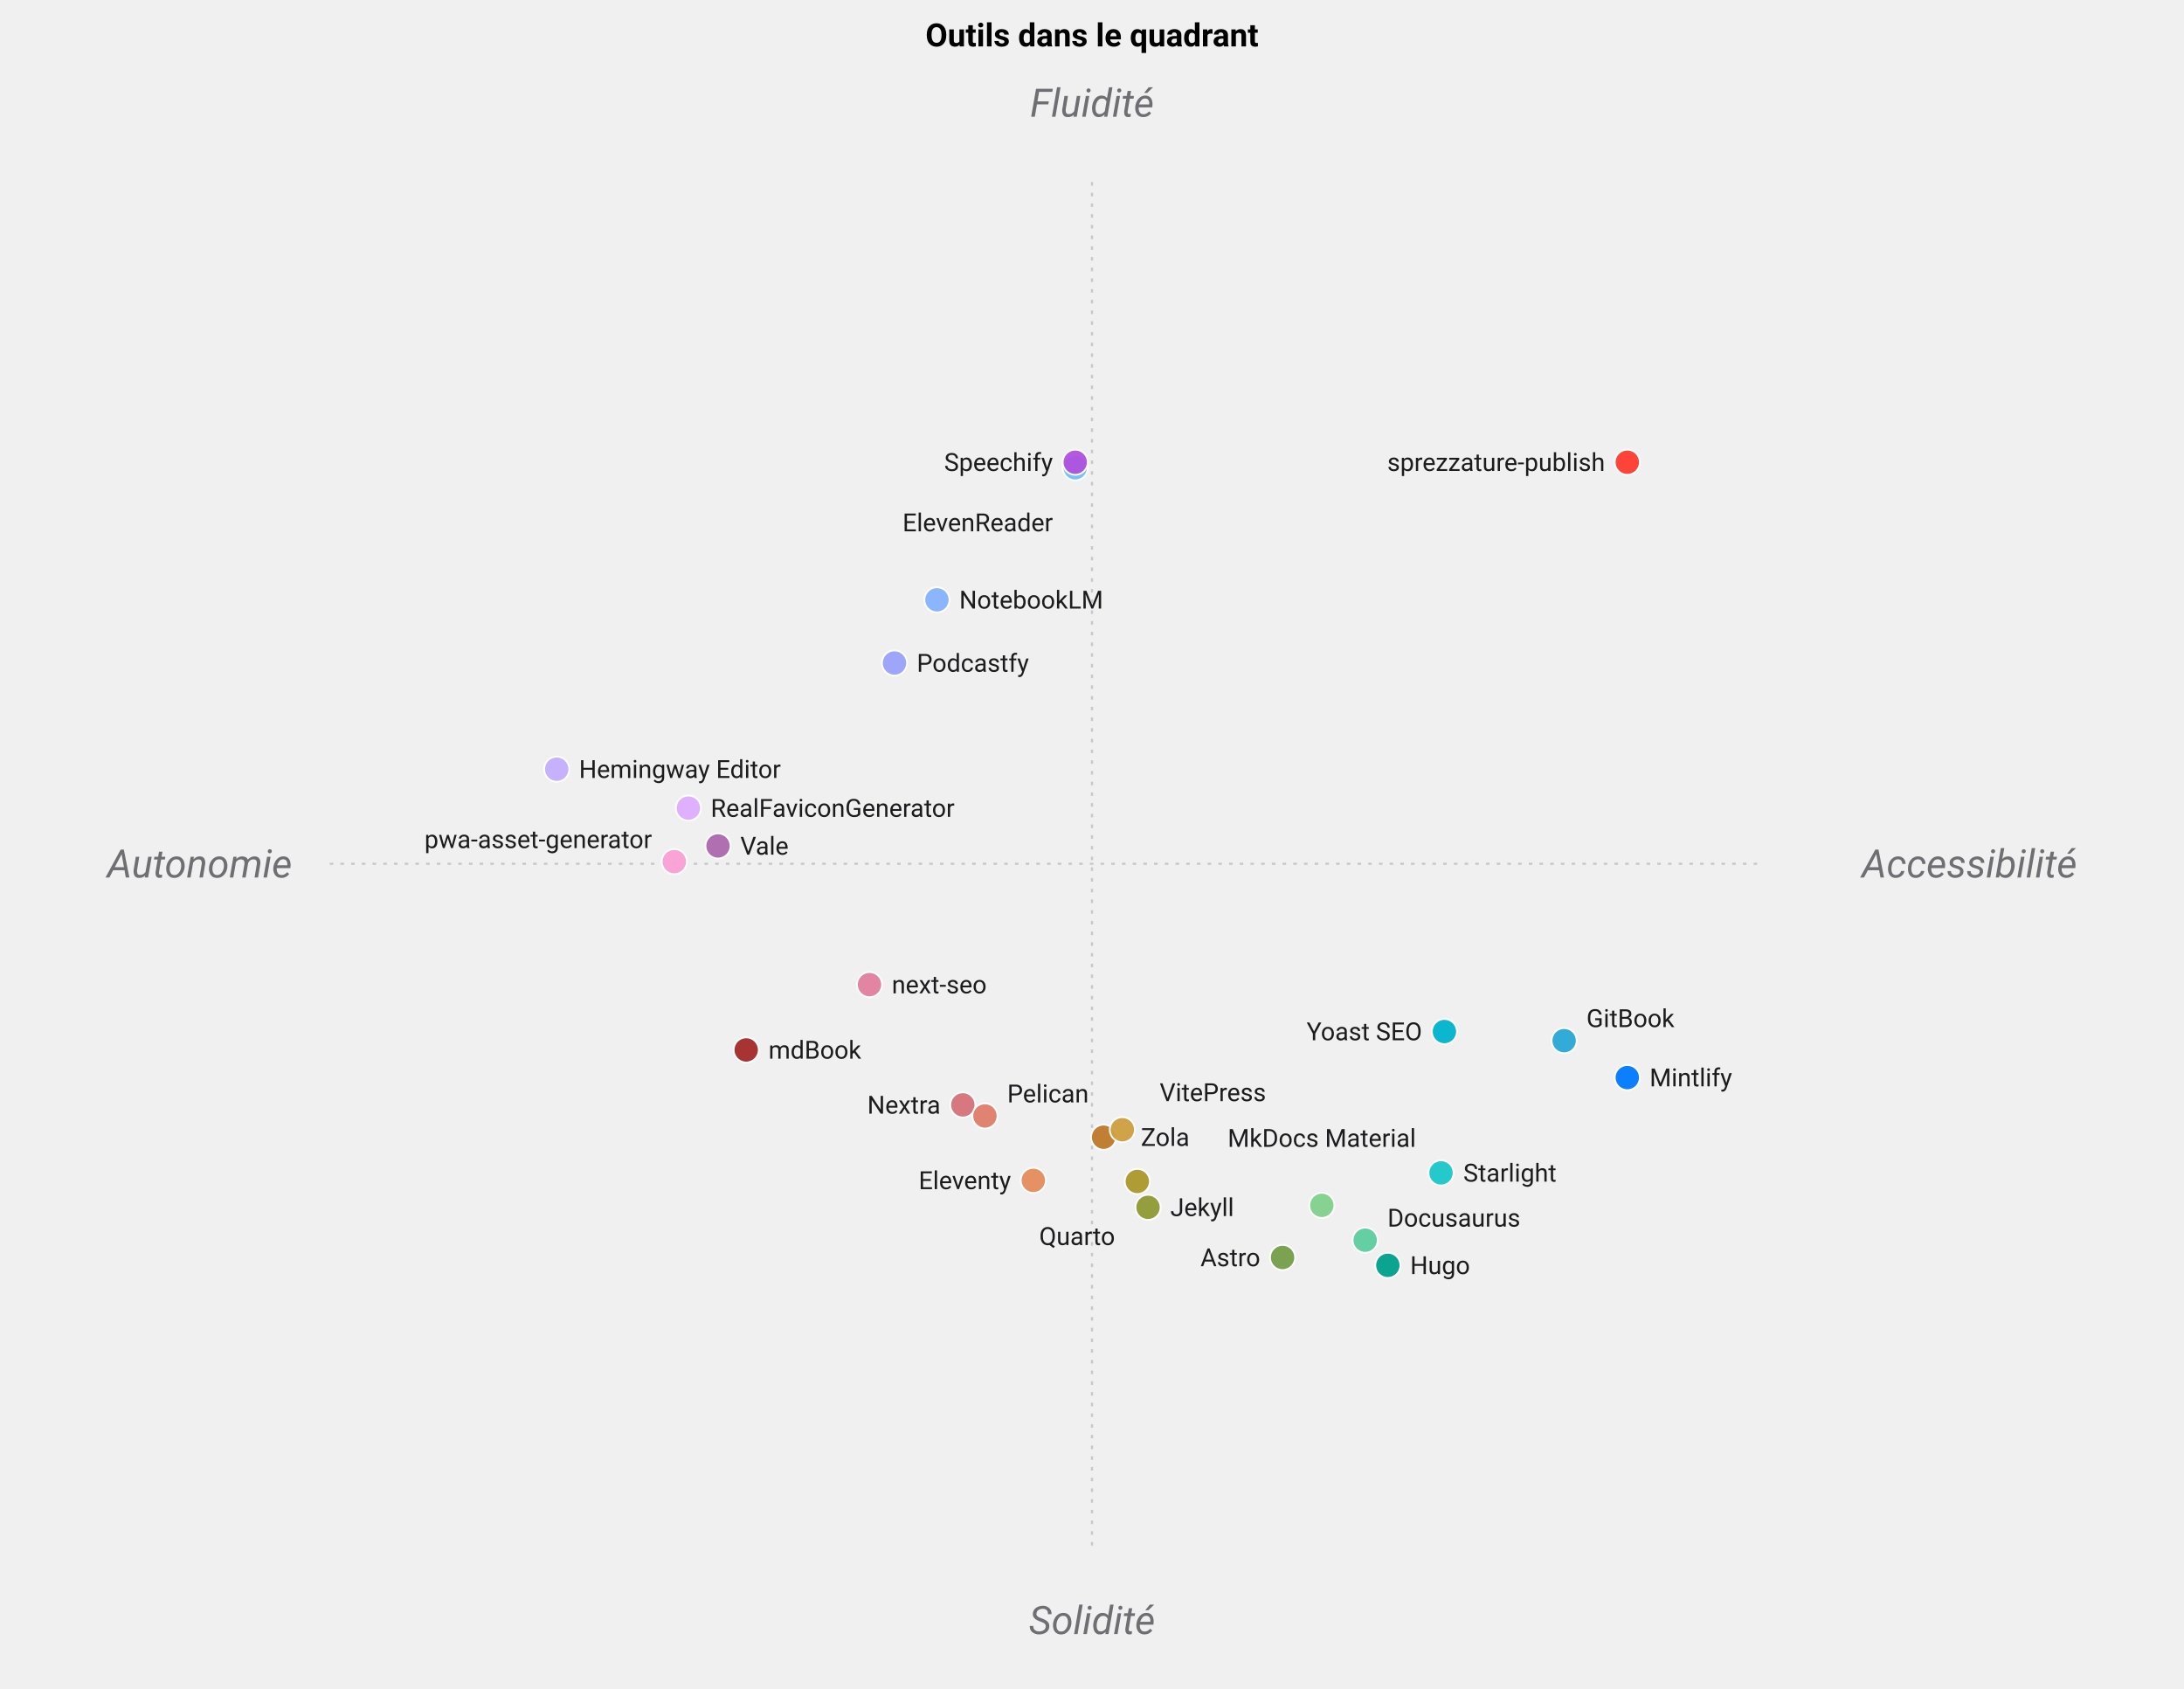
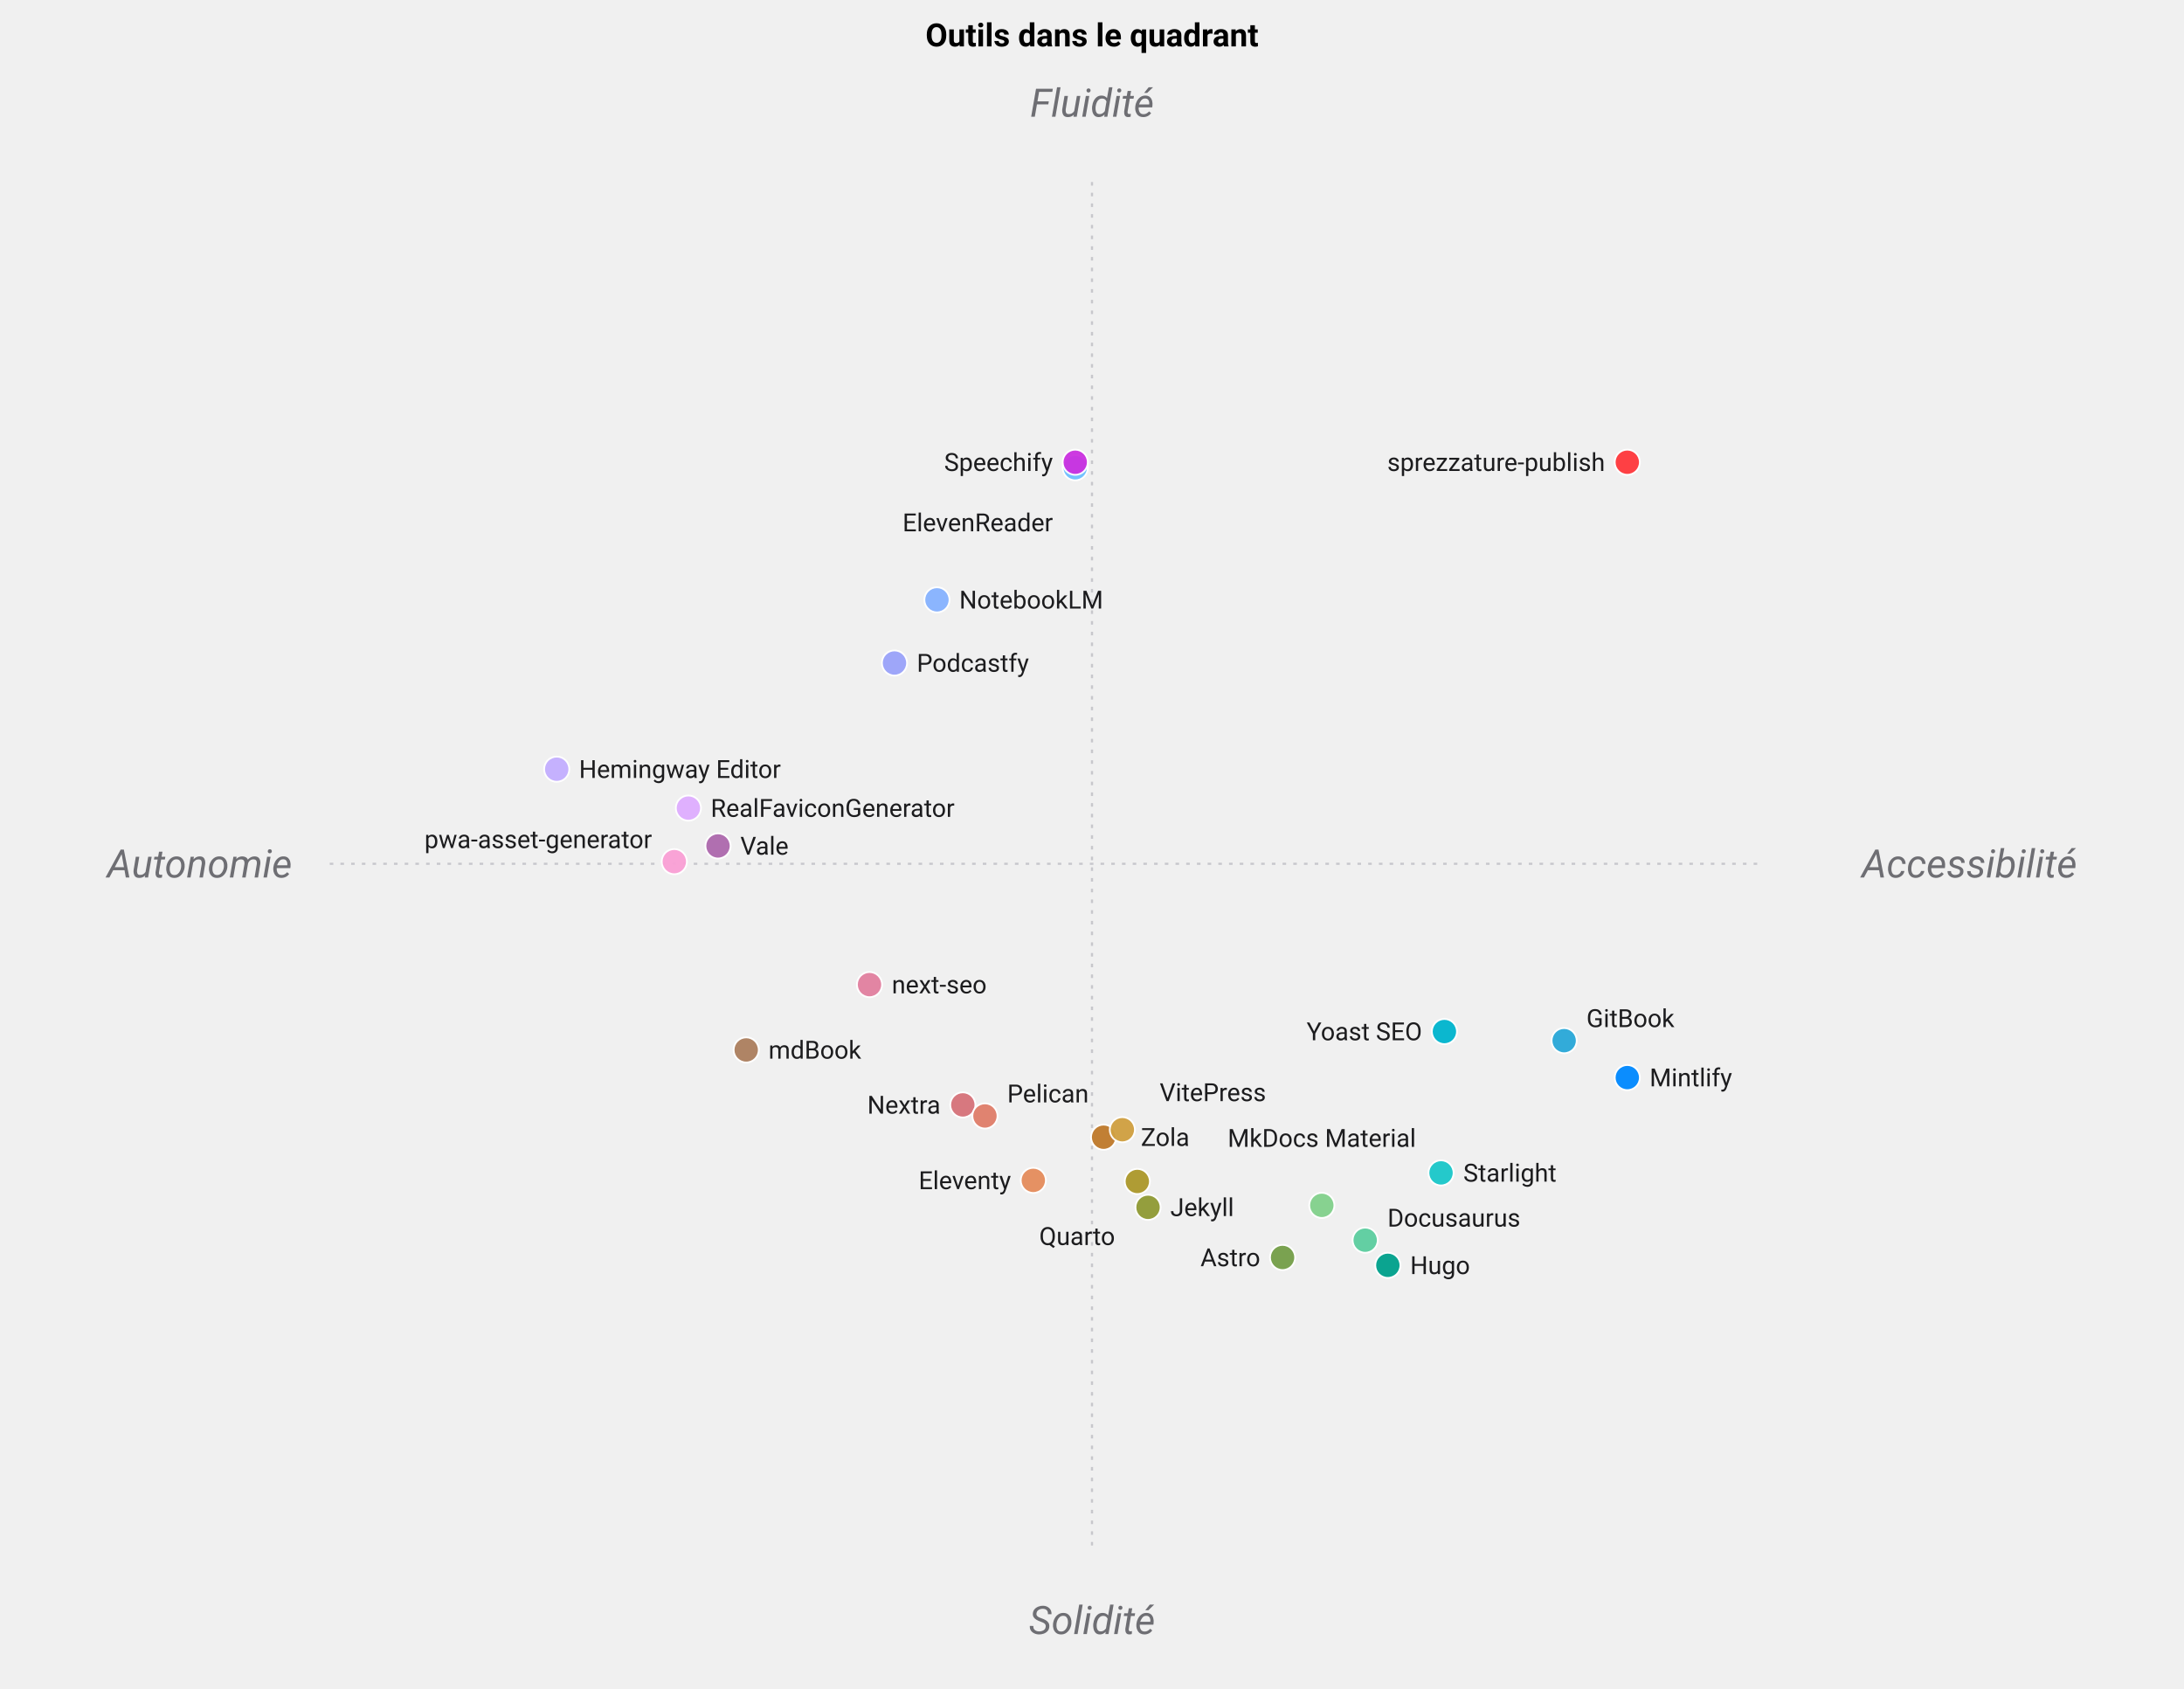
<svg xmlns="http://www.w3.org/2000/svg" width="1224" height="946" viewBox="0 0 1224 946" role="img" aria-labelledby="sp-title sp-desc" font-family="Roboto, -apple-system, Helvetica, Arial, sans-serif">
  <style>.sp-dot{cursor:pointer}.sp-dot:hover circle,.sp-dot:focus circle{stroke-width:2.4}.sp-dot:hover,.sp-dot:focus{filter:brightness(1.08);outline:none}</style>
  <line x1="184.8" y1="484.0" x2="988.1" y2="484.0" stroke="#C7C7CC" stroke-width="1.2" stroke-dasharray="2,4" />
  <line x1="612.0" y1="866.0" x2="612.0" y2="102.0" stroke="#C7C7CC" stroke-width="1.2" stroke-dasharray="2,4" />
  <text data-pole="right" x="1164.0" y="491.7" font-size="22" font-style="italic" fill="#6E6E73" text-anchor="end">Accessibilité</text>
  <text data-pole="left" x="60.0" y="491.7" font-size="22" font-style="italic" fill="#6E6E73" text-anchor="start">Autonomie</text>
  <text data-pole="top" x="612.0" y="65.4" font-size="22" font-style="italic" fill="#6E6E73" text-anchor="middle">Fluidité</text>
  <text data-pole="bottom" x="612.0" y="915.6" font-size="22" font-style="italic" fill="#6E6E73" text-anchor="middle">Solidité</text>
  <g class="sp-dot" tabindex="0" role="img" aria-label="Outils: sprezzature-publish Balises méta par page, sans extension: 5 Jeu d'icônes depuis un seul logo: 5 Index que cherchent les robots: 5 Index que lisent les modèles de langue: 5 Flux de syndication: 4 Narration audio: 5 Lecture suivie phrase à phrase: 5 Réécriture en langue claire: 5 S'applique à du HTML déjà publié: 5 Local et hors ligne, sans compte: 5 Installation légère: 4 Tient au-delà de cent pages: 2 Thèmes et personnalisation: 2 Bilingue et parité: 3 Maturité et écosystème: 1">
-     <circle cx="912.0" cy="259.0" r="7.05" fill="#FF3B30" stroke="white" stroke-width="1" opacity="0.95" />
+     <circle cx="912.0" cy="259.0" r="7.05" fill="#FF383C" stroke="white" stroke-width="1" opacity="0.95" />
  </g>
  <text x="899.5" y="263.9" font-size="14" fill="#1C1C1E" text-anchor="end">sprezzature-publish</text>
  <g class="sp-dot" tabindex="0" role="img" aria-label="Outils: MkDocs Material Balises méta par page, sans extension: 4 Jeu d'icônes depuis un seul logo: 2 Index que cherchent les robots: 4 Index que lisent les modèles de langue: 2 Flux de syndication: 3 Narration audio: 1 Lecture suivie phrase à phrase: 1 Réécriture en langue claire: 1 S'applique à du HTML déjà publié: 1 Local et hors ligne, sans compte: 4 Installation légère: 3 Tient au-delà de cent pages: 5 Thèmes et personnalisation: 4 Bilingue et parité: 5 Maturité et écosystème: 5">
    <circle cx="740.8" cy="675.4" r="7.05" fill="#82D18C" stroke="white" stroke-width="1" opacity="0.95" />
  </g>
  <text x="740.8" y="642.6" font-size="14" fill="#1C1C1E" text-anchor="middle">MkDocs Material</text>
  <g class="sp-dot" tabindex="0" role="img" aria-label="Outils: Hugo Balises méta par page, sans extension: 3 Jeu d'icônes depuis un seul logo: 1 Index que cherchent les robots: 5 Index que lisent les modèles de langue: 2 Flux de syndication: 5 Narration audio: 1 Lecture suivie phrase à phrase: 1 Réécriture en langue claire: 1 S'applique à du HTML déjà publié: 1 Local et hors ligne, sans compte: 5 Installation légère: 5 Tient au-delà de cent pages: 5 Thèmes et personnalisation: 5 Bilingue et parité: 5 Maturité et écosystème: 5">
    <circle cx="777.8" cy="709.0" r="7.05" fill="#00A18C" stroke="white" stroke-width="1" opacity="0.95" />
  </g>
  <text x="790.3" y="713.9" font-size="14" fill="#1C1C1E" text-anchor="start">Hugo</text>
  <g class="sp-dot" tabindex="0" role="img" aria-label="Outils: Astro Balises méta par page, sans extension: 3 Jeu d'icônes depuis un seul logo: 2 Index que cherchent les robots: 4 Index que lisent les modèles de langue: 2 Flux de syndication: 4 Narration audio: 1 Lecture suivie phrase à phrase: 1 Réécriture en langue claire: 1 S'applique à du HTML déjà publié: 1 Local et hors ligne, sans compte: 4 Installation légère: 2 Tient au-delà de cent pages: 5 Thèmes et personnalisation: 5 Bilingue et parité: 4 Maturité et écosystème: 5">
    <circle cx="718.8" cy="704.6" r="7.05" fill="#749E48" stroke="white" stroke-width="1" opacity="0.95" />
  </g>
  <text x="706.3" y="709.5" font-size="14" fill="#1C1C1E" text-anchor="end">Astro</text>
  <g class="sp-dot" tabindex="0" role="img" aria-label="Outils: Starlight Balises méta par page, sans extension: 4 Jeu d'icônes depuis un seul logo: 2 Index que cherchent les robots: 4 Index que lisent les modèles de langue: 4 Flux de syndication: 3 Narration audio: 1 Lecture suivie phrase à phrase: 1 Réécriture en langue claire: 1 S'applique à du HTML déjà publié: 1 Local et hors ligne, sans compte: 4 Installation légère: 2 Tient au-delà de cent pages: 5 Thèmes et personnalisation: 3 Bilingue et parité: 5 Maturité et écosystème: 4">
    <circle cx="807.6" cy="657.2" r="7.05" fill="#1AC7C9" stroke="white" stroke-width="1" opacity="0.95" />
  </g>
  <text x="820.1" y="662.1" font-size="14" fill="#1C1C1E" text-anchor="start">Starlight</text>
  <g class="sp-dot" tabindex="0" role="img" aria-label="Outils: Docusaurus Balises méta par page, sans extension: 4 Jeu d'icônes depuis un seul logo: 2 Index que cherchent les robots: 4 Index que lisent les modèles de langue: 2 Flux de syndication: 4 Narration audio: 1 Lecture suivie phrase à phrase: 1 Réécriture en langue claire: 1 S'applique à du HTML déjà publié: 1 Local et hors ligne, sans compte: 4 Installation légère: 2 Tient au-delà de cent pages: 5 Thèmes et personnalisation: 4 Bilingue et parité: 5 Maturité et écosystème: 5">
    <circle cx="765.1" cy="694.9" r="7.05" fill="#5CCE9F" stroke="white" stroke-width="1" opacity="0.95" />
  </g>
  <text x="777.6" y="687.3" font-size="14" fill="#1C1C1E" text-anchor="start">Docusaurus</text>
  <g class="sp-dot" tabindex="0" role="img" aria-label="Outils: Eleventy Balises méta par page, sans extension: 2 Jeu d'icônes depuis un seul logo: 1 Index que cherchent les robots: 3 Index que lisent les modèles de langue: 2 Flux de syndication: 3 Narration audio: 1 Lecture suivie phrase à phrase: 1 Réécriture en langue claire: 1 S'applique à du HTML déjà publié: 1 Local et hors ligne, sans compte: 5 Installation légère: 3 Tient au-delà de cent pages: 4 Thèmes et personnalisation: 5 Bilingue et parité: 3 Maturité et écosystème: 4">
    <circle cx="579.1" cy="661.4" r="7.05" fill="#E58D5C" stroke="white" stroke-width="1" opacity="0.95" />
  </g>
  <text x="566.6" y="666.3" font-size="14" fill="#1C1C1E" text-anchor="end">Eleventy</text>
  <g class="sp-dot" tabindex="0" role="img" aria-label="Outils: Jekyll Balises méta par page, sans extension: 4 Jeu d'icônes depuis un seul logo: 1 Index que cherchent les robots: 4 Index que lisent les modèles de langue: 1 Flux de syndication: 4 Narration audio: 1 Lecture suivie phrase à phrase: 1 Réécriture en langue claire: 1 S'applique à du HTML déjà publié: 1 Local et hors ligne, sans compte: 4 Installation légère: 3 Tient au-delà de cent pages: 4 Thèmes et personnalisation: 4 Bilingue et parité: 3 Maturité et écosystème: 5">
    <circle cx="643.4" cy="676.5" r="7.05" fill="#909A34" stroke="white" stroke-width="1" opacity="0.95" />
  </g>
  <text x="655.9" y="681.4" font-size="14" fill="#1C1C1E" text-anchor="start">Jekyll</text>
  <g class="sp-dot" tabindex="0" role="img" aria-label="Outils: Zola Balises méta par page, sans extension: 2 Jeu d'icônes depuis un seul logo: 1 Index que cherchent les robots: 4 Index que lisent les modèles de langue: 1 Flux de syndication: 4 Narration audio: 1 Lecture suivie phrase à phrase: 1 Réécriture en langue claire: 1 S'applique à du HTML déjà publié: 1 Local et hors ligne, sans compte: 5 Installation légère: 5 Tient au-delà de cent pages: 4 Thèmes et personnalisation: 4 Bilingue et parité: 4 Maturité et écosystème: 3">
    <circle cx="618.5" cy="637.2" r="7.05" fill="#BF7A2B" stroke="white" stroke-width="1" opacity="0.95" />
  </g>
  <text x="639.4" y="642.1" font-size="14" fill="#1C1C1E" text-anchor="start">Zola</text>
  <g class="sp-dot" tabindex="0" role="img" aria-label="Outils: VitePress Balises méta par page, sans extension: 3 Jeu d'icônes depuis un seul logo: 1 Index que cherchent les robots: 4 Index que lisent les modèles de langue: 2 Flux de syndication: 2 Narration audio: 1 Lecture suivie phrase à phrase: 1 Réécriture en langue claire: 1 S'applique à du HTML déjà publié: 1 Local et hors ligne, sans compte: 4 Installation légère: 2 Tient au-delà de cent pages: 4 Thèmes et personnalisation: 3 Bilingue et parité: 4 Maturité et écosystème: 4">
    <circle cx="629.0" cy="633.0" r="7.05" fill="#D0A040" stroke="white" stroke-width="1" opacity="0.95" />
  </g>
  <text x="649.9" y="617.0" font-size="14" fill="#1C1C1E" text-anchor="start">VitePress</text>
  <g class="sp-dot" tabindex="0" role="img" aria-label="Outils: Nextra Balises méta par page, sans extension: 3 Jeu d'icônes depuis un seul logo: 1 Index que cherchent les robots: 3 Index que lisent les modèles de langue: 1 Flux de syndication: 2 Narration audio: 1 Lecture suivie phrase à phrase: 1 Réécriture en langue claire: 1 S'applique à du HTML déjà publié: 1 Local et hors ligne, sans compte: 4 Installation légère: 2 Tient au-delà de cent pages: 4 Thèmes et personnalisation: 3 Bilingue et parité: 3 Maturité et écosystème: 3">
    <circle cx="539.6" cy="619.1" r="7.05" fill="#D6727A" stroke="white" stroke-width="1" opacity="0.95" />
  </g>
  <text x="527.1" y="624.0" font-size="14" fill="#1C1C1E" text-anchor="end">Nextra</text>
  <g class="sp-dot" tabindex="0" role="img" aria-label="Outils: Quarto Balises méta par page, sans extension: 4 Jeu d'icônes depuis un seul logo: 1 Index que cherchent les robots: 4 Index que lisent les modèles de langue: 1 Flux de syndication: 4 Narration audio: 1 Lecture suivie phrase à phrase: 1 Réécriture en langue claire: 1 S'applique à du HTML déjà publié: 1 Local et hors ligne, sans compte: 4 Installation légère: 2 Tient au-delà de cent pages: 4 Thèmes et personnalisation: 3 Bilingue et parité: 3 Maturité et écosystème: 4">
    <circle cx="637.4" cy="662.0" r="7.05" fill="#AC982B" stroke="white" stroke-width="1" opacity="0.95" />
  </g>
  <text x="624.9" y="697.6" font-size="14" fill="#1C1C1E" text-anchor="end">Quarto</text>
  <g class="sp-dot" tabindex="0" role="img" aria-label="Outils: Pelican Balises méta par page, sans extension: 2 Jeu d'icônes depuis un seul logo: 1 Index que cherchent les robots: 3 Index que lisent les modèles de langue: 1 Flux de syndication: 4 Narration audio: 1 Lecture suivie phrase à phrase: 1 Réécriture en langue claire: 1 S'applique à du HTML déjà publié: 1 Local et hors ligne, sans compte: 5 Installation légère: 4 Tient au-delà de cent pages: 4 Thèmes et personnalisation: 3 Bilingue et parité: 3 Maturité et écosystème: 3">
    <circle cx="552.0" cy="625.3" r="7.05" fill="#E07E6A" stroke="white" stroke-width="1" opacity="0.95" />
  </g>
  <text x="564.5" y="617.7" font-size="14" fill="#1C1C1E" text-anchor="start">Pelican</text>
  <g class="sp-dot" tabindex="0" role="img" aria-label="Outils: mdBook Balises méta par page, sans extension: 2 Jeu d'icônes depuis un seul logo: 1 Index que cherchent les robots: 2 Index que lisent les modèles de langue: 1 Flux de syndication: 1 Narration audio: 1 Lecture suivie phrase à phrase: 1 Réécriture en langue claire: 1 S'applique à du HTML déjà publié: 1 Local et hors ligne, sans compte: 5 Installation légère: 5 Tient au-delà de cent pages: 4 Thèmes et personnalisation: 3 Bilingue et parité: 2 Maturité et écosystème: 4">
-     <circle cx="418.2" cy="588.3" r="7.05" fill="#A52A2A" stroke="white" stroke-width="1" opacity="0.95" />
+     <circle cx="418.2" cy="588.3" r="7.05" fill="#AC7F5E" stroke="white" stroke-width="1" opacity="0.95" />
  </g>
  <text x="430.7" y="593.2" font-size="14" fill="#1C1C1E" text-anchor="start">mdBook</text>
  <g class="sp-dot" tabindex="0" role="img" aria-label="Outils: Mintlify Balises méta par page, sans extension: 5 Jeu d'icônes depuis un seul logo: 3 Index que cherchent les robots: 5 Index que lisent les modèles de langue: 5 Flux de syndication: 3 Narration audio: 1 Lecture suivie phrase à phrase: 1 Réécriture en langue claire: 1 S'applique à du HTML déjà publié: 1 Local et hors ligne, sans compte: 1 Installation légère: 5 Tient au-delà de cent pages: 5 Thèmes et personnalisation: 3 Bilingue et parité: 4 Maturité et écosystème: 4">
-     <circle cx="912.0" cy="603.8" r="7.05" fill="#007AFF" stroke="white" stroke-width="1" opacity="0.95" />
+     <circle cx="912.0" cy="603.8" r="7.05" fill="#0088FF" stroke="white" stroke-width="1" opacity="0.95" />
  </g>
  <text x="924.5" y="608.7" font-size="14" fill="#1C1C1E" text-anchor="start">Mintlify</text>
  <g class="sp-dot" tabindex="0" role="img" aria-label="Outils: GitBook Balises méta par page, sans extension: 4 Jeu d'icônes depuis un seul logo: 3 Index que cherchent les robots: 5 Index que lisent les modèles de langue: 5 Flux de syndication: 3 Narration audio: 1 Lecture suivie phrase à phrase: 1 Réécriture en langue claire: 1 S'applique à du HTML déjà publié: 1 Local et hors ligne, sans compte: 1 Installation légère: 5 Tient au-delà de cent pages: 5 Thèmes et personnalisation: 2 Bilingue et parité: 4 Maturité et écosystème: 4">
    <circle cx="876.6" cy="583.1" r="7.05" fill="#29A8D8" stroke="white" stroke-width="1" opacity="0.95" />
  </g>
  <text x="889.1" y="575.5" font-size="14" fill="#1C1C1E" text-anchor="start">GitBook</text>
  <g class="sp-dot" tabindex="0" role="img" aria-label="Outils: next-seo Balises méta par page, sans extension: 5 Jeu d'icônes depuis un seul logo: 1 Index que cherchent les robots: 1 Index que lisent les modèles de langue: 1 Flux de syndication: 1 Narration audio: 1 Lecture suivie phrase à phrase: 1 Réécriture en langue claire: 1 S'applique à du HTML déjà publié: 2 Local et hors ligne, sans compte: 5 Installation légère: 5 Tient au-delà de cent pages: 4 Thèmes et personnalisation: 1 Bilingue et parité: 3 Maturité et écosystème: 4">
    <circle cx="487.3" cy="551.7" r="7.05" fill="#E280A0" stroke="white" stroke-width="1" opacity="0.95" />
  </g>
  <text x="499.8" y="556.6" font-size="14" fill="#1C1C1E" text-anchor="start">next-seo</text>
  <g class="sp-dot" tabindex="0" role="img" aria-label="Outils: Yoast SEO Balises méta par page, sans extension: 5 Jeu d'icônes depuis un seul logo: 1 Index que cherchent les robots: 5 Index que lisent les modèles de langue: 3 Flux de syndication: 3 Narration audio: 1 Lecture suivie phrase à phrase: 1 Réécriture en langue claire: 3 S'applique à du HTML déjà publié: 4 Local et hors ligne, sans compte: 3 Installation légère: 3 Tient au-delà de cent pages: 5 Thèmes et personnalisation: 2 Bilingue et parité: 4 Maturité et écosystème: 5">
    <circle cx="809.5" cy="578.0" r="7.05" fill="#00B4CE" stroke="white" stroke-width="1" opacity="0.95" />
  </g>
  <text x="797.0" y="582.9" font-size="14" fill="#1C1C1E" text-anchor="end">Yoast SEO</text>
  <g class="sp-dot" tabindex="0" role="img" aria-label="Outils: RealFaviconGenerator Balises méta par page, sans extension: 1 Jeu d'icônes depuis un seul logo: 5 Index que cherchent les robots: 1 Index que lisent les modèles de langue: 1 Flux de syndication: 1 Narration audio: 1 Lecture suivie phrase à phrase: 1 Réécriture en langue claire: 1 S'applique à du HTML déjà publié: 3 Local et hors ligne, sans compte: 3 Installation légère: 5 Tient au-delà de cent pages: 3 Thèmes et personnalisation: 1 Bilingue et parité: 1 Maturité et écosystème: 4">
    <circle cx="385.8" cy="452.8" r="7.05" fill="#DEADFF" stroke="white" stroke-width="1" opacity="0.95" />
  </g>
  <text x="398.3" y="457.7" font-size="14" fill="#1C1C1E" text-anchor="start">RealFaviconGenerator</text>
  <g class="sp-dot" tabindex="0" role="img" aria-label="Outils: pwa-asset-generator Balises méta par page, sans extension: 1 Jeu d'icônes depuis un seul logo: 5 Index que cherchent les robots: 1 Index que lisent les modèles de langue: 1 Flux de syndication: 1 Narration audio: 1 Lecture suivie phrase à phrase: 1 Réécriture en langue claire: 1 S'applique à du HTML déjà publié: 3 Local et hors ligne, sans compte: 4 Installation légère: 2 Tient au-delà de cent pages: 3 Thèmes et personnalisation: 1 Bilingue et parité: 1 Maturité et écosystème: 3">
    <circle cx="377.9" cy="482.8" r="7.05" fill="#FAA0D5" stroke="white" stroke-width="1" opacity="0.95" />
  </g>
  <text x="365.4" y="475.2" font-size="14" fill="#1C1C1E" text-anchor="end">pwa-asset-generator</text>
  <g class="sp-dot" tabindex="0" role="img" aria-label="Outils: Vale Balises méta par page, sans extension: 1 Jeu d'icônes depuis un seul logo: 1 Index que cherchent les robots: 1 Index que lisent les modèles de langue: 1 Flux de syndication: 1 Narration audio: 1 Lecture suivie phrase à phrase: 1 Réécriture en langue claire: 4 S'applique à du HTML déjà publié: 3 Local et hors ligne, sans compte: 5 Installation légère: 5 Tient au-delà de cent pages: 4 Thèmes et personnalisation: 1 Bilingue et parité: 3 Maturité et écosystème: 4">
    <circle cx="402.4" cy="474.0" r="7.05" fill="#AD69AD" stroke="white" stroke-width="1" opacity="0.95" />
  </g>
  <text x="414.9" y="478.9" font-size="14" fill="#1C1C1E" text-anchor="start">Vale</text>
  <g class="sp-dot" tabindex="0" role="img" aria-label="Outils: Hemingway Editor Balises méta par page, sans extension: 1 Jeu d'icônes depuis un seul logo: 1 Index que cherchent les robots: 1 Index que lisent les modèles de langue: 1 Flux de syndication: 1 Narration audio: 1 Lecture suivie phrase à phrase: 1 Réécriture en langue claire: 5 S'applique à du HTML déjà publié: 1 Local et hors ligne, sans compte: 3 Installation légère: 4 Tient au-delà de cent pages: 1 Thèmes et personnalisation: 1 Bilingue et parité: 1 Maturité et écosystème: 4">
    <circle cx="312.0" cy="431.0" r="7.05" fill="#C3AEFF" stroke="white" stroke-width="1" opacity="0.95" />
  </g>
  <text x="324.5" y="435.9" font-size="14" fill="#1C1C1E" text-anchor="start">Hemingway Editor</text>
  <g class="sp-dot" tabindex="0" role="img" aria-label="Outils: ElevenReader Balises méta par page, sans extension: 1 Jeu d'icônes depuis un seul logo: 1 Index que cherchent les robots: 1 Index que lisent les modèles de langue: 1 Flux de syndication: 1 Narration audio: 5 Lecture suivie phrase à phrase: 5 Réécriture en langue claire: 1 S'applique à du HTML déjà publié: 5 Local et hors ligne, sans compte: 1 Installation légère: 5 Tient au-delà de cent pages: 2 Thèmes et personnalisation: 1 Bilingue et parité: 5 Maturité et écosystème: 4">
    <circle cx="602.6" cy="262.1" r="7.05" fill="#6FC0FF" stroke="white" stroke-width="1" opacity="0.95" />
  </g>
  <text x="590.1" y="297.7" font-size="14" fill="#1C1C1E" text-anchor="end">ElevenReader</text>
  <g class="sp-dot" tabindex="0" role="img" aria-label="Outils: Speechify Balises méta par page, sans extension: 1 Jeu d'icônes depuis un seul logo: 1 Index que cherchent les robots: 1 Index que lisent les modèles de langue: 1 Flux de syndication: 1 Narration audio: 5 Lecture suivie phrase à phrase: 5 Réécriture en langue claire: 2 S'applique à du HTML déjà publié: 5 Local et hors ligne, sans compte: 1 Installation légère: 5 Tient au-delà de cent pages: 2 Thèmes et personnalisation: 1 Bilingue et parité: 5 Maturité et écosystème: 5">
-     <circle cx="602.6" cy="259.0" r="7.05" fill="#AF52DE" stroke="white" stroke-width="1" opacity="0.95" />
+     <circle cx="602.6" cy="259.0" r="7.05" fill="#CB30E0" stroke="white" stroke-width="1" opacity="0.95" />
  </g>
  <text x="590.1" y="263.9" font-size="14" fill="#1C1C1E" text-anchor="end">Speechify</text>
  <g class="sp-dot" tabindex="0" role="img" aria-label="Outils: NotebookLM Balises méta par page, sans extension: 1 Jeu d'icônes depuis un seul logo: 1 Index que cherchent les robots: 1 Index que lisent les modèles de langue: 1 Flux de syndication: 1 Narration audio: 5 Lecture suivie phrase à phrase: 2 Réécriture en langue claire: 3 S'applique à du HTML déjà publié: 4 Local et hors ligne, sans compte: 1 Installation légère: 5 Tient au-delà de cent pages: 3 Thèmes et personnalisation: 1 Bilingue et parité: 4 Maturité et écosystème: 5">
    <circle cx="525.1" cy="336.1" r="7.05" fill="#86B2FF" stroke="white" stroke-width="1" opacity="0.95" />
  </g>
  <text x="537.6" y="341.0" font-size="14" fill="#1C1C1E" text-anchor="start">NotebookLM</text>
  <g class="sp-dot" tabindex="0" role="img" aria-label="Outils: Podcastfy Balises méta par page, sans extension: 1 Jeu d'icônes depuis un seul logo: 1 Index que cherchent les robots: 1 Index que lisent les modèles de langue: 1 Flux de syndication: 2 Narration audio: 5 Lecture suivie phrase à phrase: 1 Réécriture en langue claire: 2 S'applique à du HTML déjà publié: 4 Local et hors ligne, sans compte: 3 Installation légère: 3 Tient au-delà de cent pages: 2 Thèmes et personnalisation: 1 Bilingue et parité: 4 Maturité et écosystème: 2">
    <circle cx="501.3" cy="371.5" r="7.05" fill="#9AA3FA" stroke="white" stroke-width="1" opacity="0.95" />
  </g>
  <text x="513.8" y="376.4" font-size="14" fill="#1C1C1E" text-anchor="start">Podcastfy</text>
  <text x="612.0" y="26" font-size="18" font-weight="bold" fill="#000" text-anchor="middle">Outils dans le quadrant</text>
</svg>
